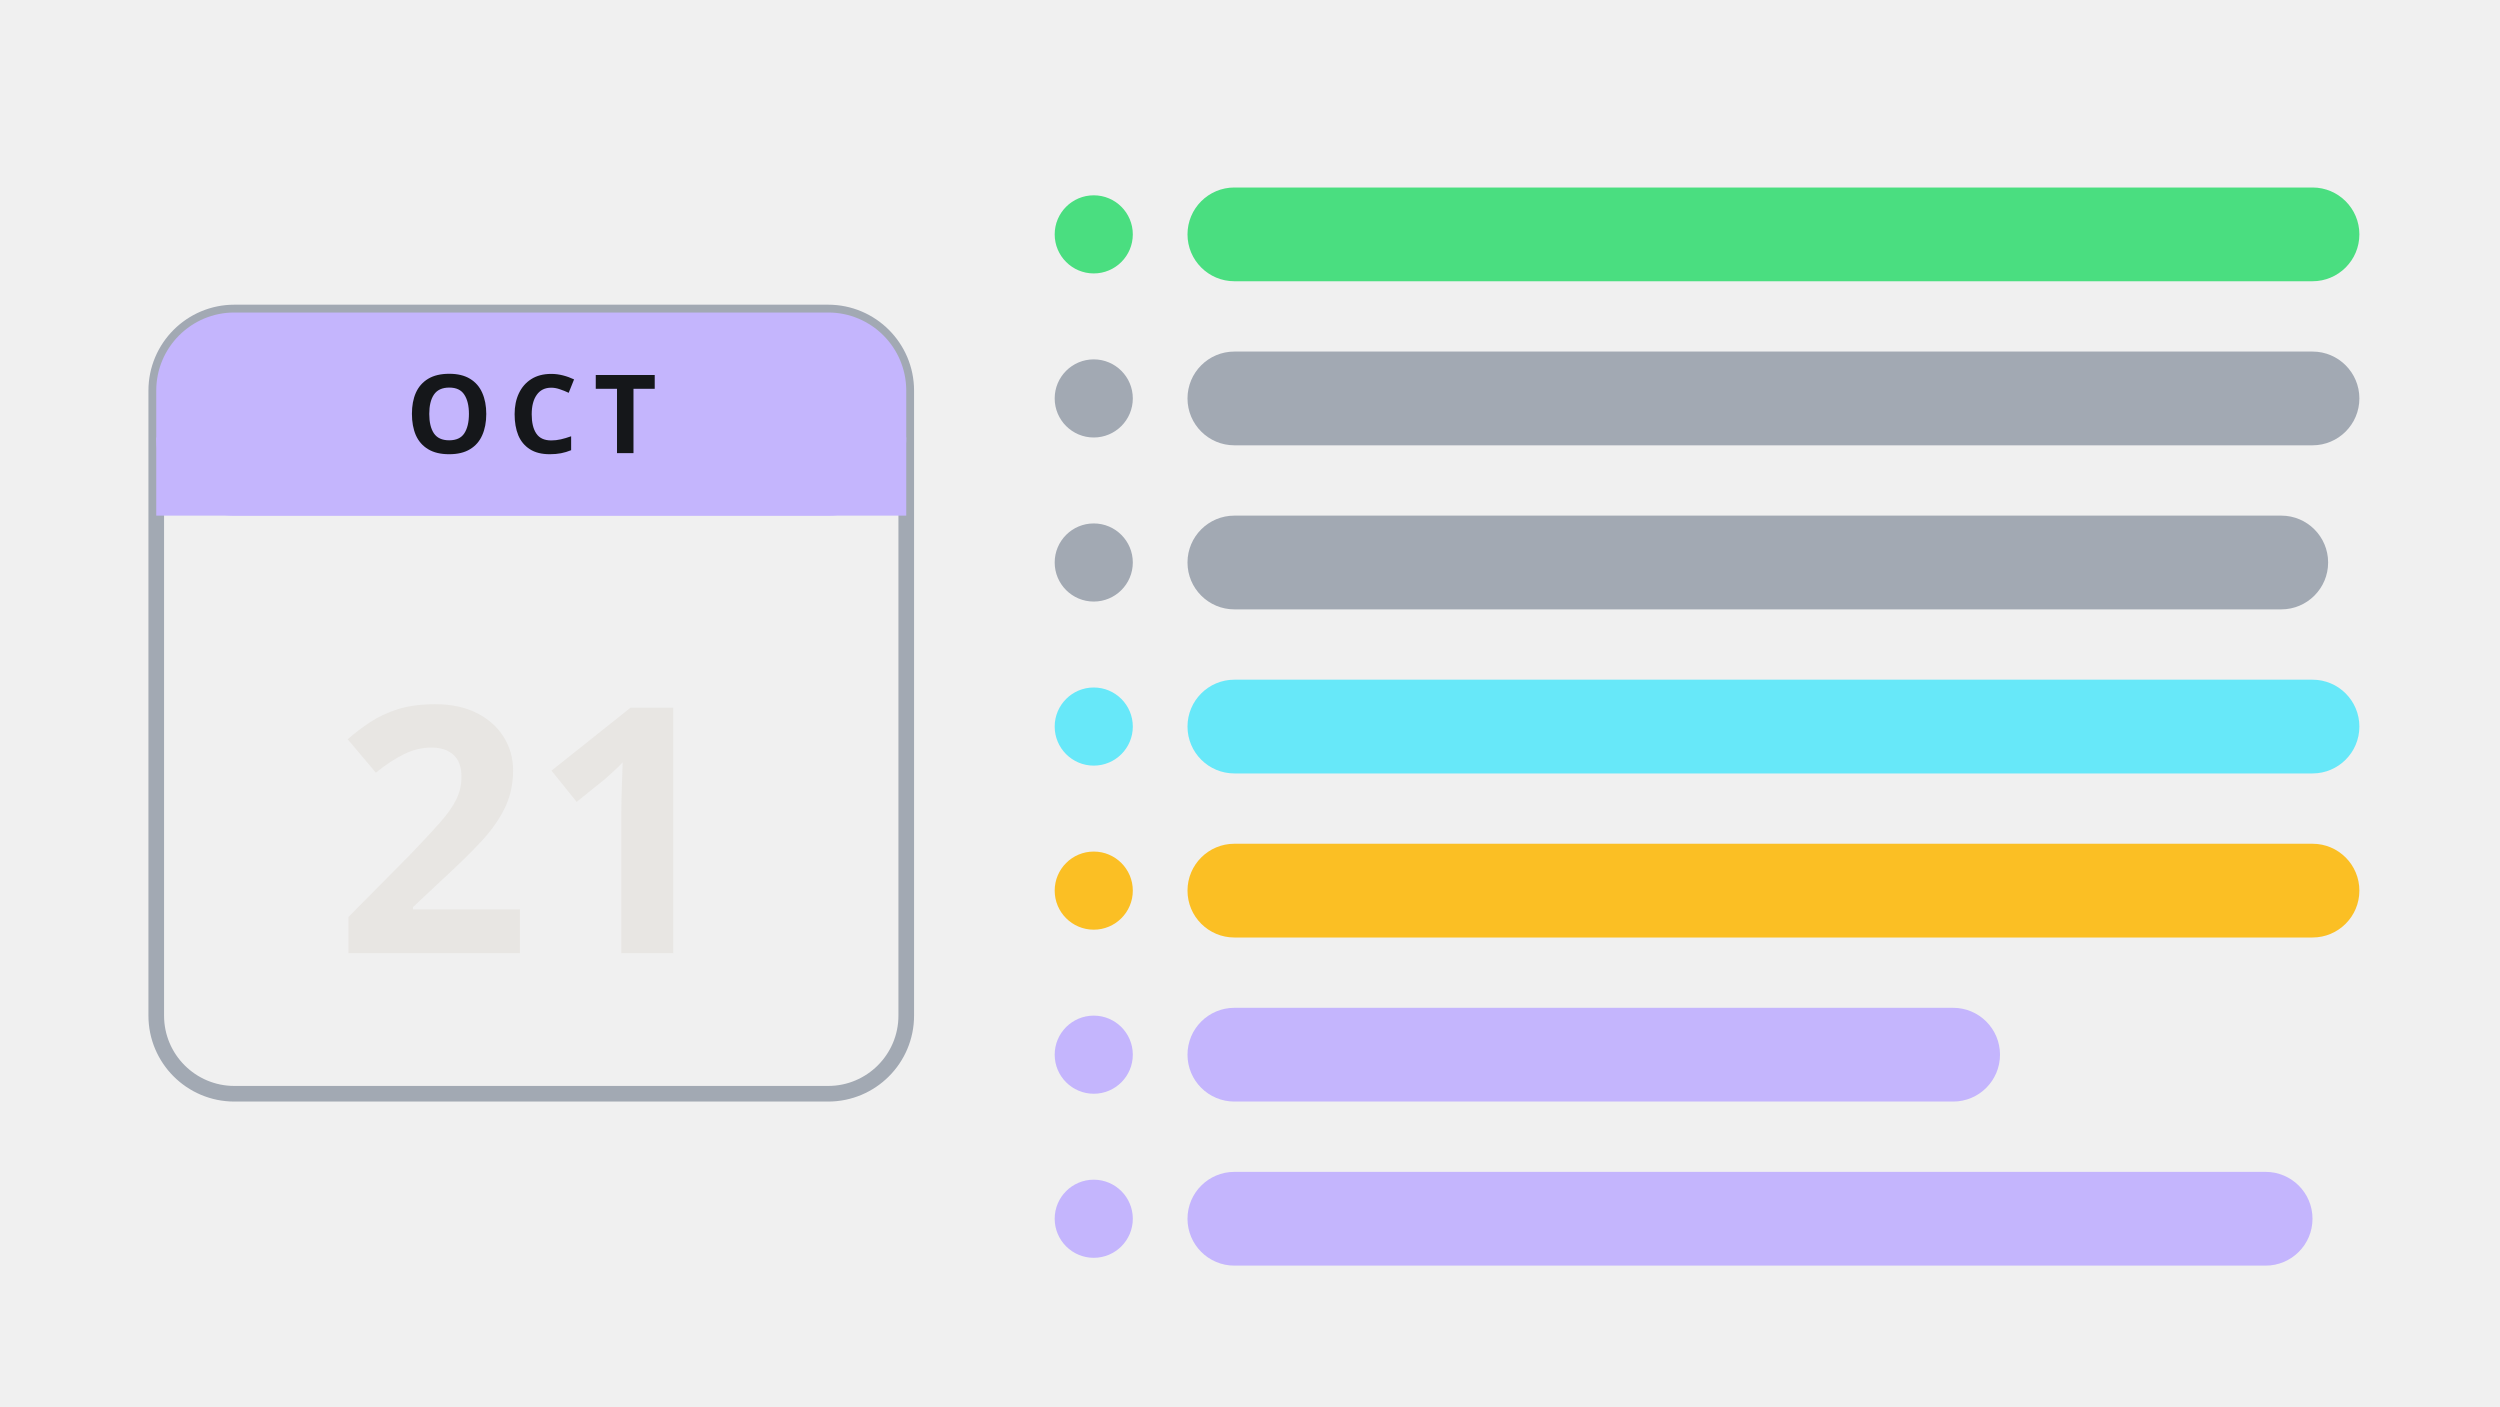
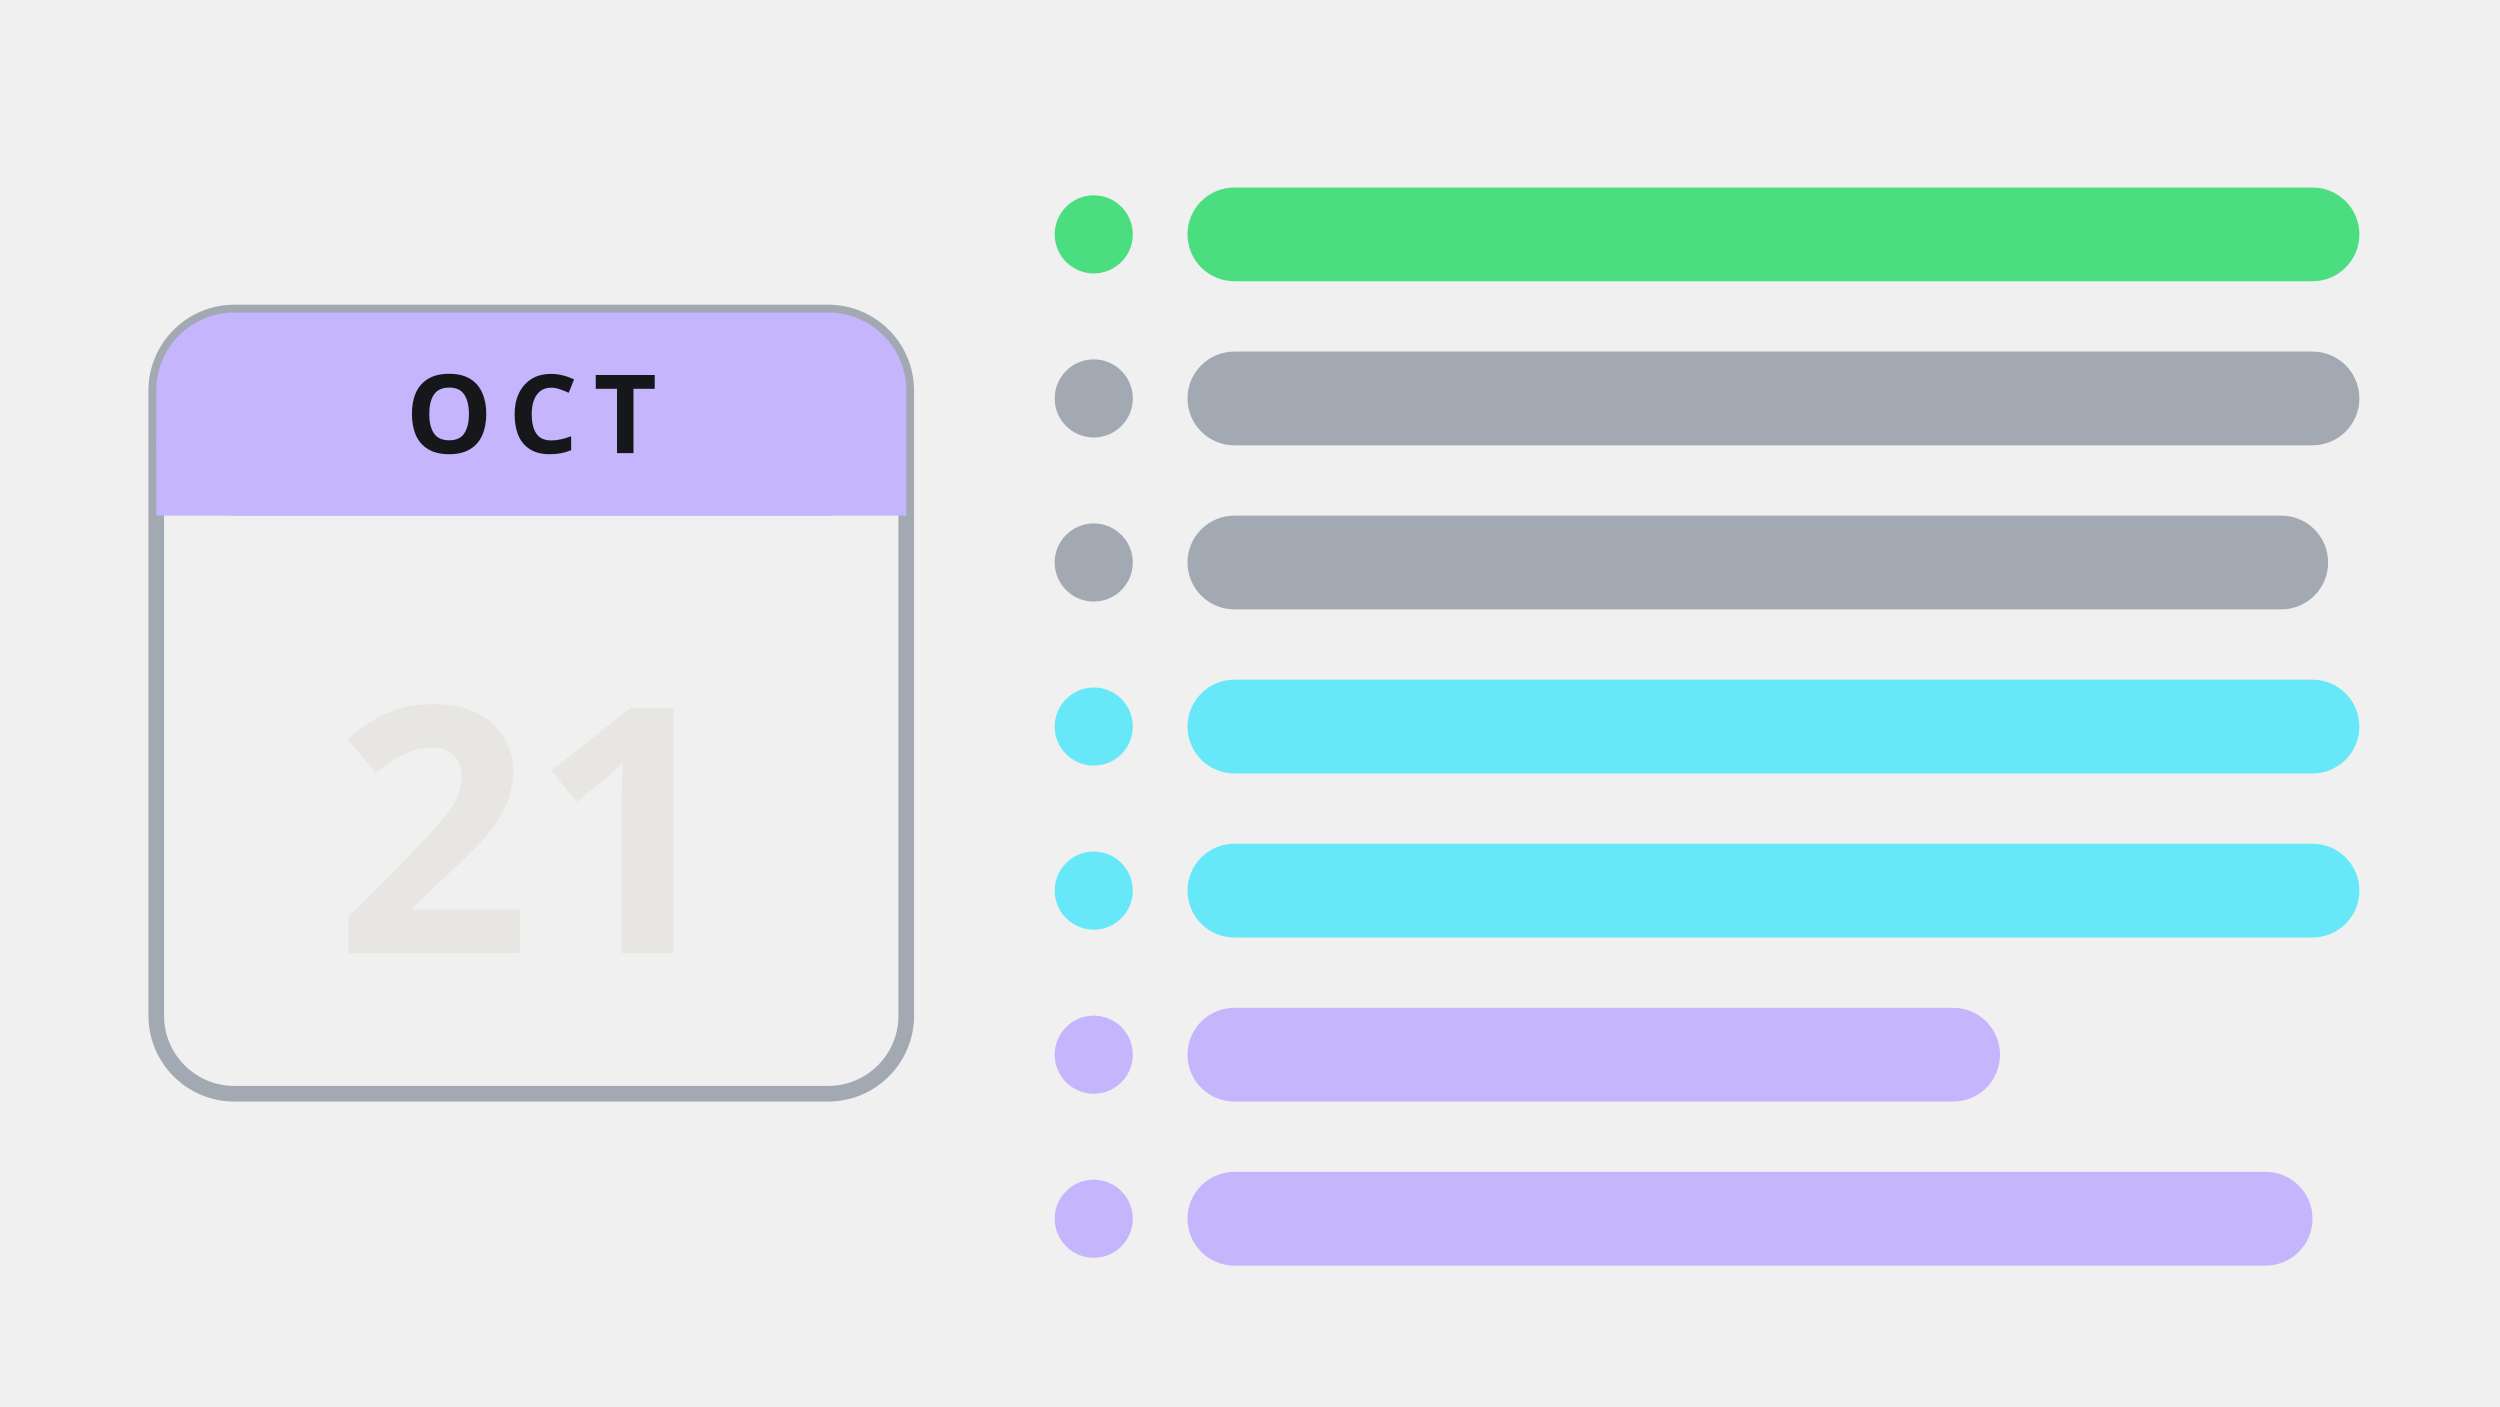
<svg xmlns="http://www.w3.org/2000/svg" viewBox="0 0 320 180">
  <style>.good{fill:#15803d}.warn{fill:#b45309}.accent{fill:#6d28d9}.accent2{fill:#0e7490}.muted{fill:#5b6470}.ink{fill:#1f2328}.box{fill:none;stroke:#5b6470;stroke-width:2}.m{font:700 14px system-ui,sans-serif;letter-spacing:2px}.d{font:700 44px system-ui,sans-serif}.mt{fill:#ffffff}.good{fill:#4ade80}.warn{fill:#fbbf24}.accent{fill:#c4b5fd}.accent2{fill:#67e8f9}.muted{fill:#a2a9b3}.ink{fill:#e8e6e3}.box{fill:none;stroke:#a2a9b3;stroke-width:2}.mt{fill:#15171a}
</style>
  <rect x="20" y="40" width="96" height="100" rx="10" class="box" />
  <rect x="20" y="40" width="96" height="26" rx="10" class="accent" />
  <rect x="20" y="56" width="96" height="10" class="accent" />
  <text x="68" y="58" text-anchor="middle" class="m mt">OCT</text>
  <text x="68" y="122" text-anchor="middle" class="d ink">21</text>
  <circle cx="140" cy="30" r="5" class="good" />
  <rect x="152" y="24" width="150" height="12" rx="6" class="good" />
  <circle cx="140" cy="51" r="5" class="muted" />
  <rect x="152" y="45" width="150" height="12" rx="6" class="muted" />
  <circle cx="140" cy="72" r="5" class="muted" />
  <rect x="152" y="66" width="146" height="12" rx="6" class="muted" />
  <circle cx="140" cy="93" r="5" class="accent2" />
  <rect x="152" y="87" width="150" height="12" rx="6" class="accent2" />
-   <circle cx="140" cy="114" r="5" class="warn" />
-   <rect x="152" y="108" width="150" height="12" rx="6" class="warn" />
+   <circle cx="140" cy="114" r="5" class="accent2" />
+   <rect x="152" y="108" width="150" height="12" rx="6" class="accent2" />
  <circle cx="140" cy="135" r="5" class="accent" />
  <rect x="152" y="129" width="104" height="12" rx="6" class="accent" />
  <circle cx="140" cy="156" r="5" class="accent" />
  <rect x="152" y="150" width="144" height="12" rx="6" class="accent" />
</svg>
